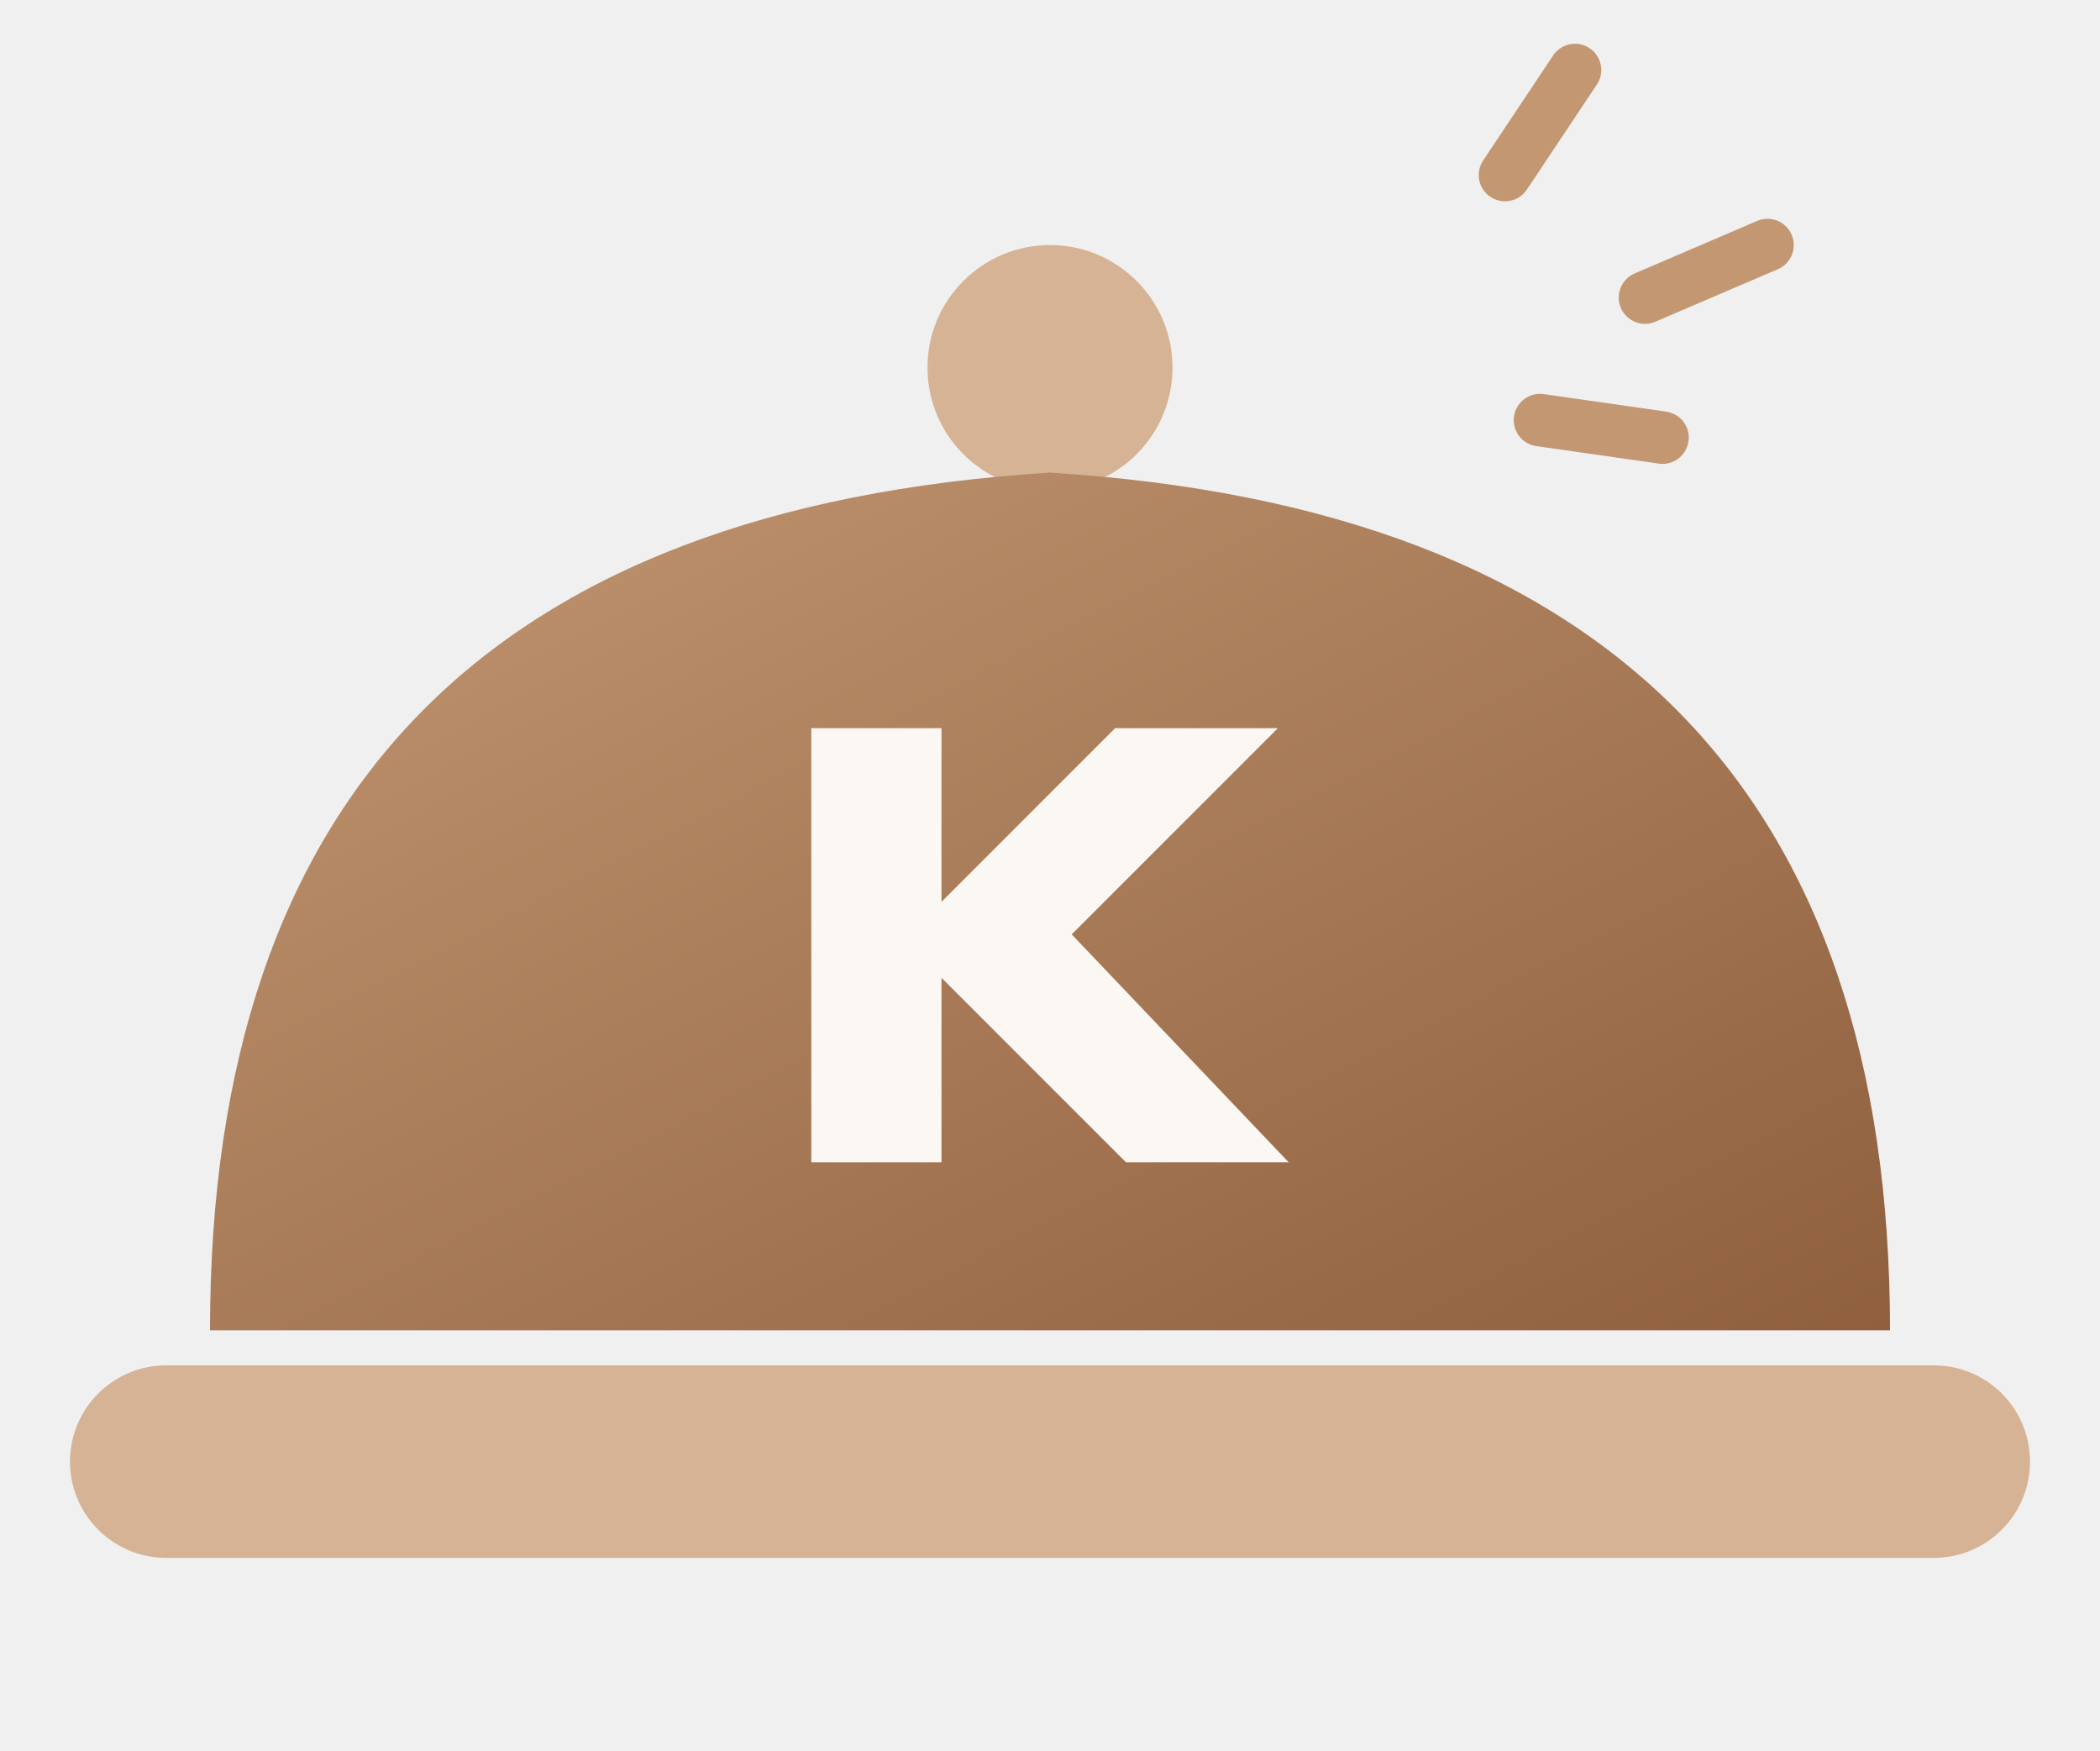
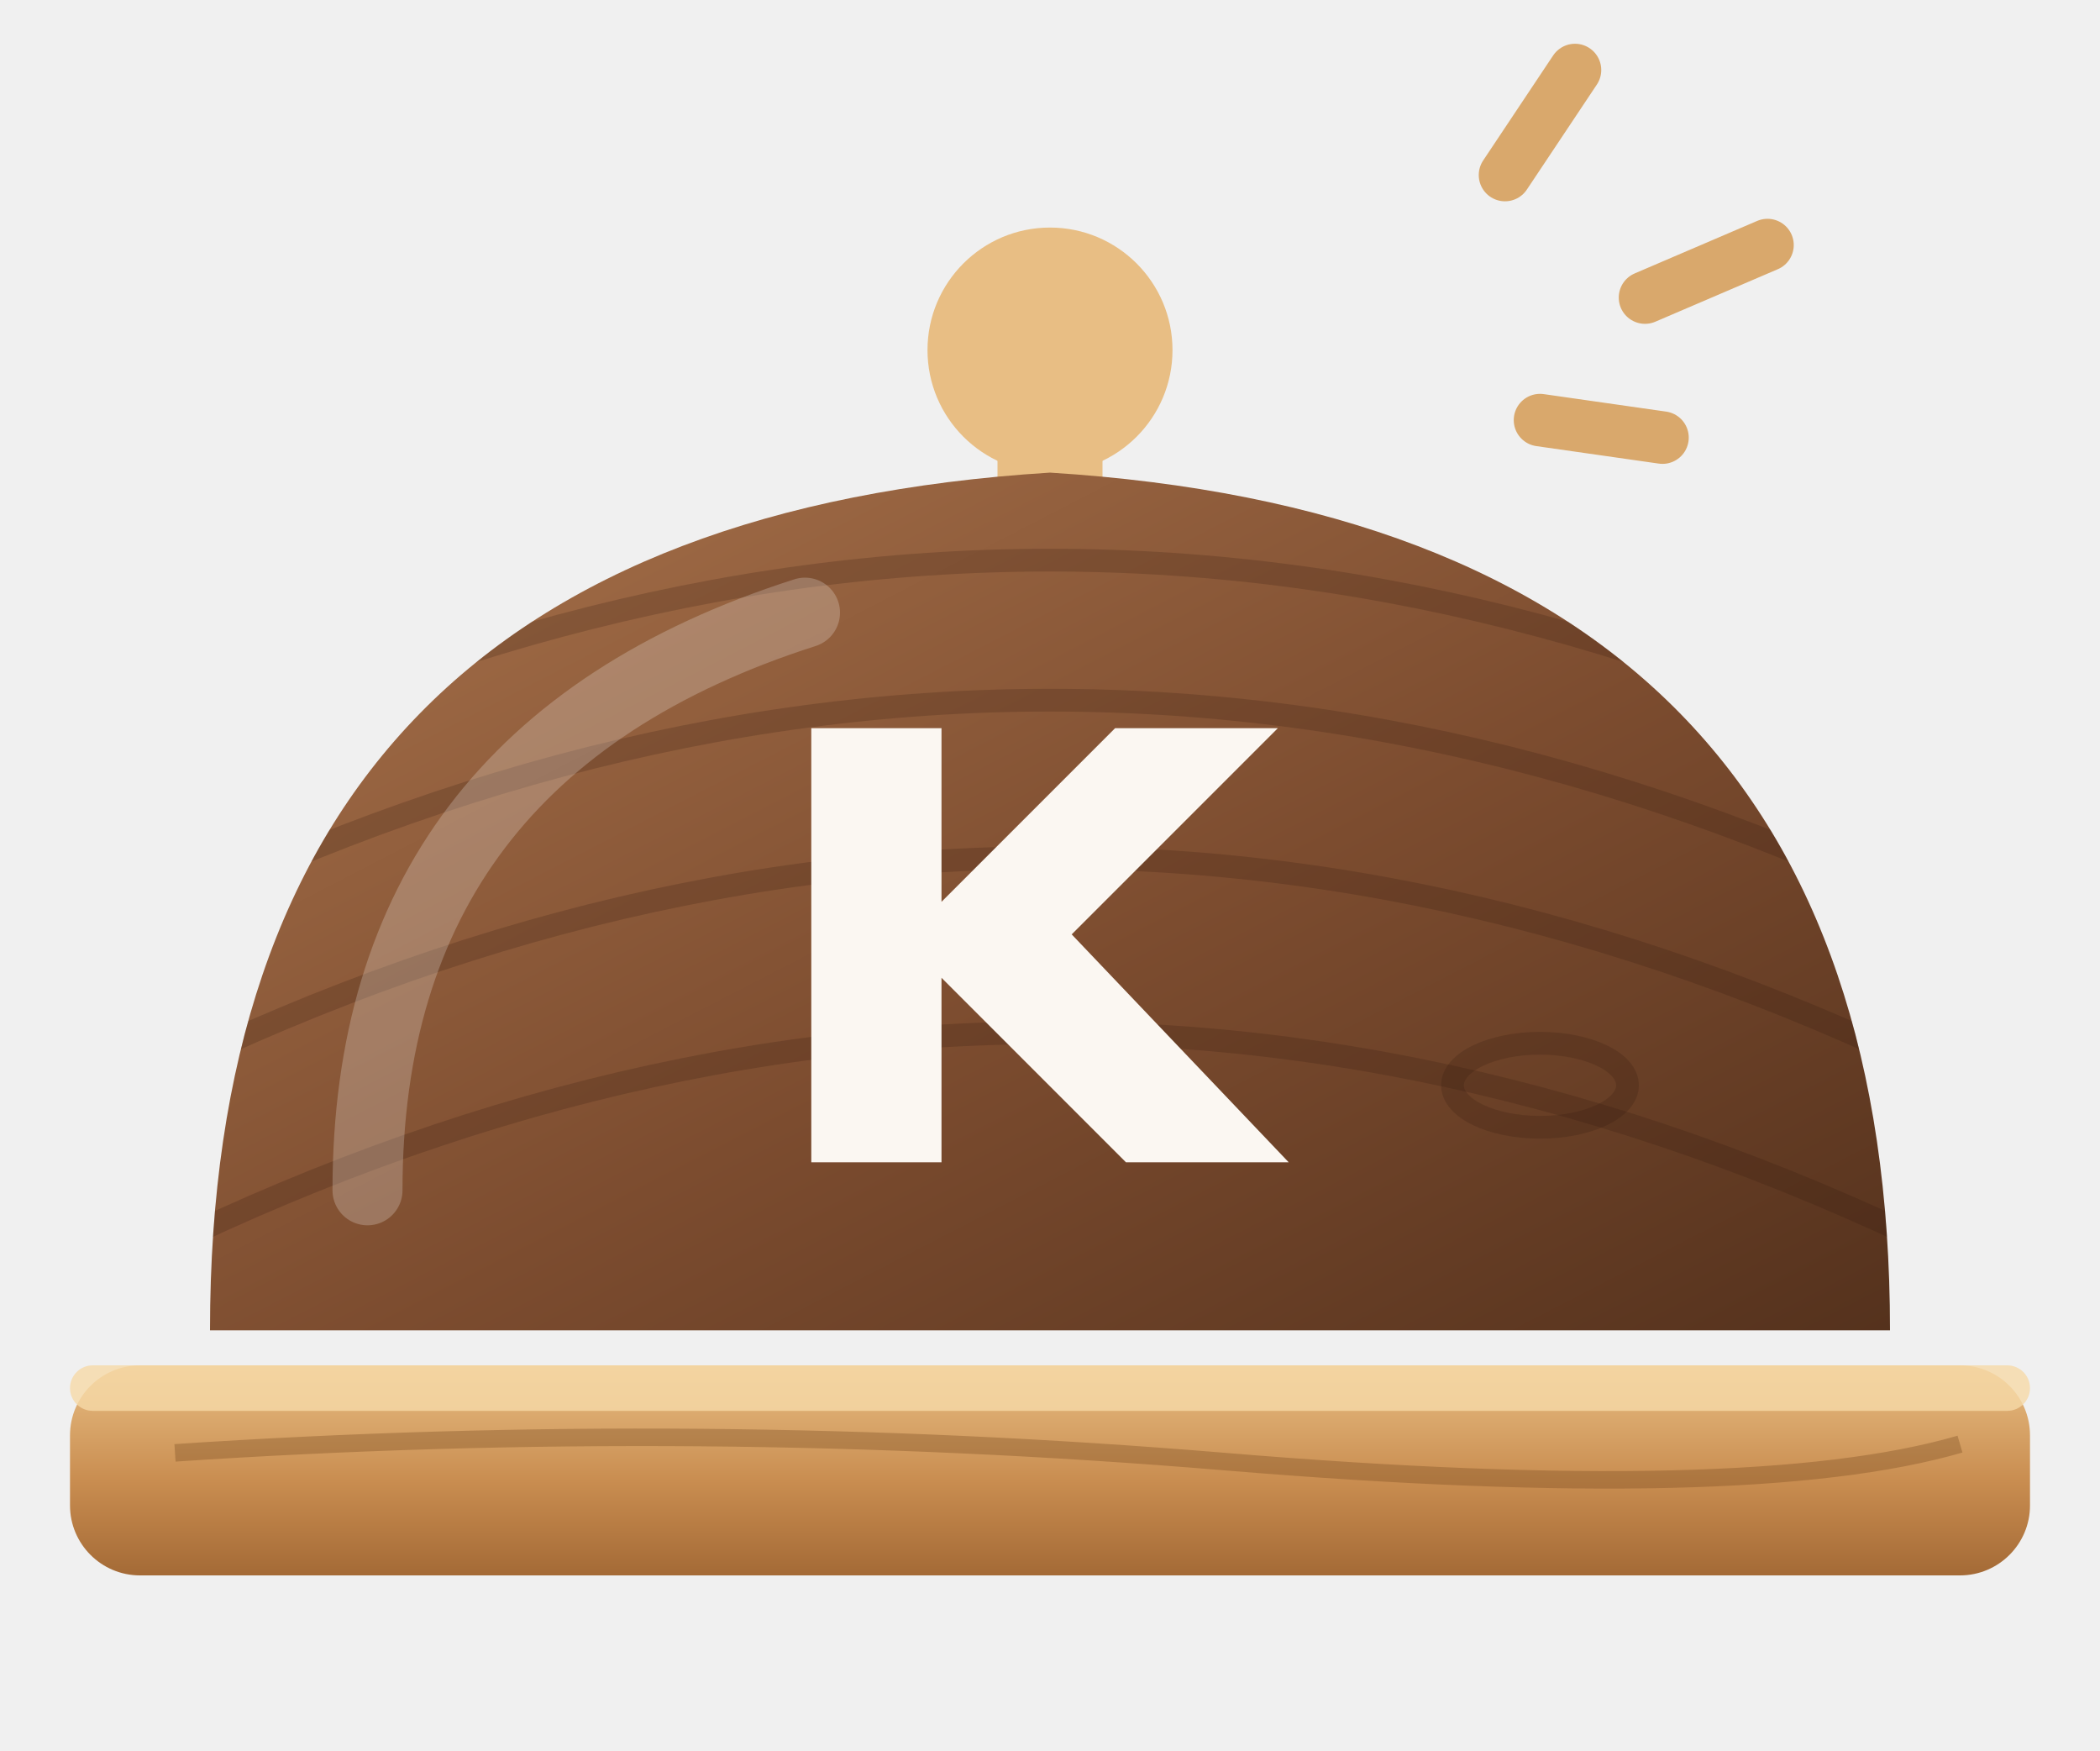
<svg xmlns="http://www.w3.org/2000/svg" viewBox="0 0 120 100" role="img" aria-label="Kabuor Dine">
  <defs>
-     <linearGradient id="kd-grad" x1="0%" y1="0%" x2="100%" y2="100%">
-       <stop offset="0%" stop-color="#C29772" />
-       <stop offset="100%" stop-color="#8F5F3E" />
+     <linearGradient id="kd-walnut" x1="0" y1="0" x2="1" y2="1">
+       <stop offset="0" stop-color="#A9734C" />
+       <stop offset=".55" stop-color="#7C4C2F" />
+       <stop offset="1" stop-color="#55321D" />
    </linearGradient>
+     <linearGradient id="kd-oak" x1="0" y1="0" x2="0" y2="1">
+       <stop offset="0" stop-color="#E8BE84" />
+       <stop offset=".55" stop-color="#C98D50" />
+       <stop offset="1" stop-color="#A46A36" />
+     </linearGradient>
+     <clipPath id="kd-dome">
+       <path d="M12,76 Q12,30 60,27 Q108,30 108,76 Z" />
+     </clipPath>
  </defs>
-   <circle cx="60" cy="21" r="7" fill="#D6B394" />
-   <path d="M12,76 Q12,30 60,27 Q108,30 108,76 Z" fill="url(#kd-grad)" />
-   <rect x="4" y="78" width="112" height="11" rx="5.5" fill="#D6B394" />
+   <rect x="57" y="24" width="6" height="5" fill="#E8BE84" />
+   <circle cx="60" cy="20" r="7" fill="#E8BE84" />
+   <path d="M12,76 Q12,30 60,27 Q108,30 108,76 Z" fill="url(#kd-walnut)" />
+   <g clip-path="url(#kd-dome)" fill="none" stroke="#2E170A" stroke-opacity=".2" stroke-width="1.3">
+     <path d="M4 74 Q60 44 116 74" />
+     <path d="M4 64 Q60 34 116 64" />
+     <path d="M4 55 Q60 25 116 55" />
+     <path d="M4 47 Q60 17 116 47" />
+     <path d="M4 40 Q60 10 116 40" />
+     <ellipse cx="88" cy="62" rx="5" ry="2.4" />
+   </g>
+   <path d="M21 68 Q21 43 46 35" fill="none" stroke="#FFFFFF" stroke-opacity=".22" stroke-width="4" stroke-linecap="round" />
+   <rect x="4" y="78" width="112" height="12" rx="4" fill="url(#kd-oak)" />
+   <path d="M10 83 Q40 81 70 83.5 T112 82.5" fill="none" stroke="#7A4A22" stroke-opacity=".35" stroke-width="1" />
+   <rect x="4" y="78" width="112" height="2.6" rx="1.3" fill="#F6D9A8" opacity=".8" />
  <path transform="translate(60 54) scale(0.62) translate(-69 -40)" d="M47,20 H59 V36 L75,20 H90 L71,39 L91,60 H76 L59,43 V60 H47 Z" fill="#FBF7F2" />
-   <path d="M86,10 L90,4 M94,17 L101,14 M88,24 L95,25" stroke="#C29772" stroke-width="3" stroke-linecap="round" />
+   <path d="M86,10 L90,4 M94,17 L101,14 M88,24 L95,25" stroke="#D9A86C" stroke-width="3" stroke-linecap="round" />
</svg>
